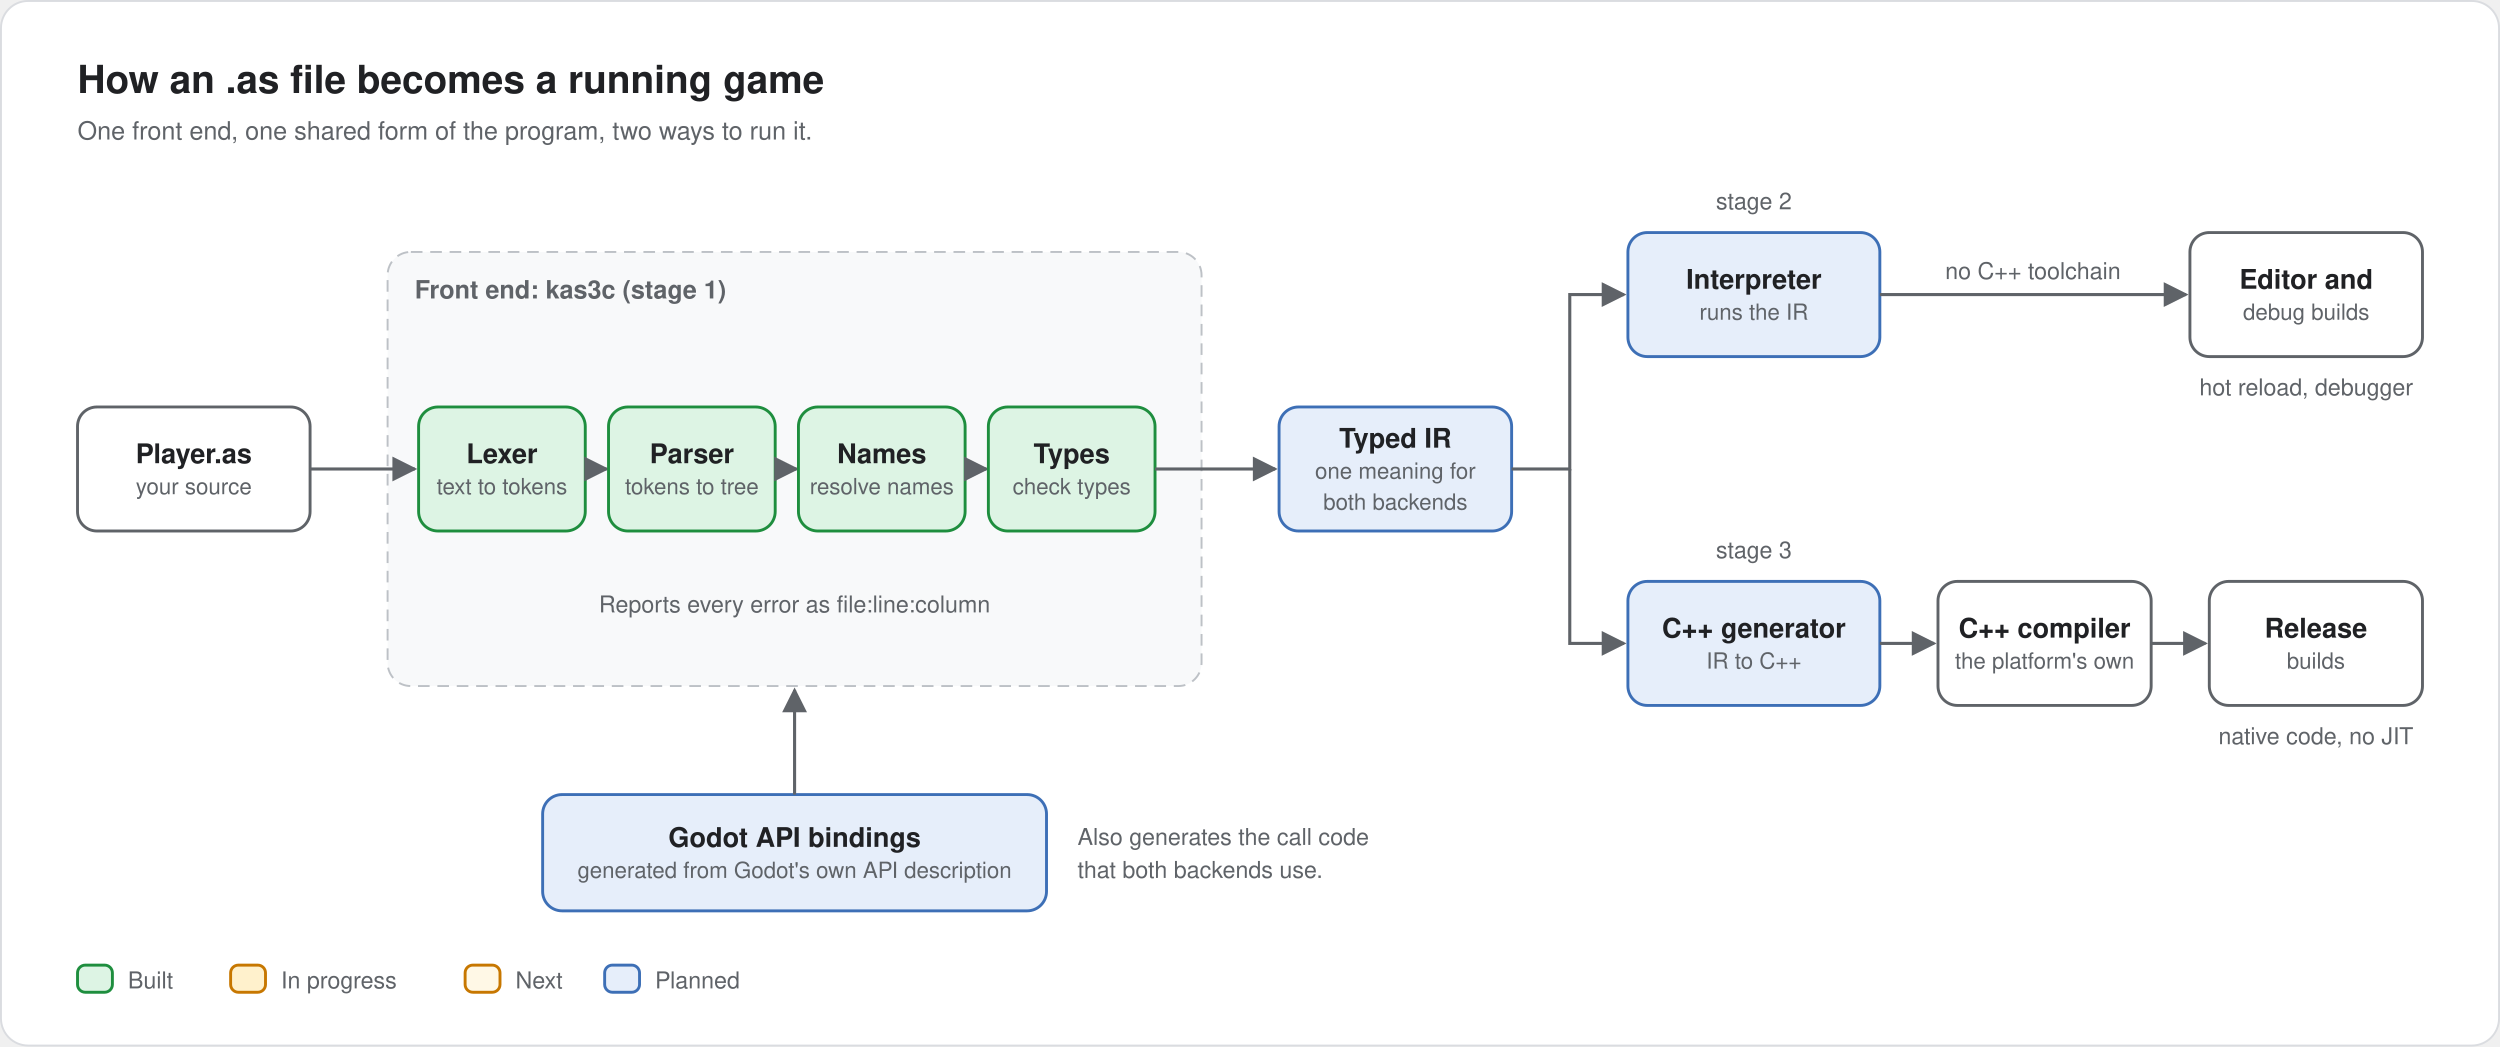
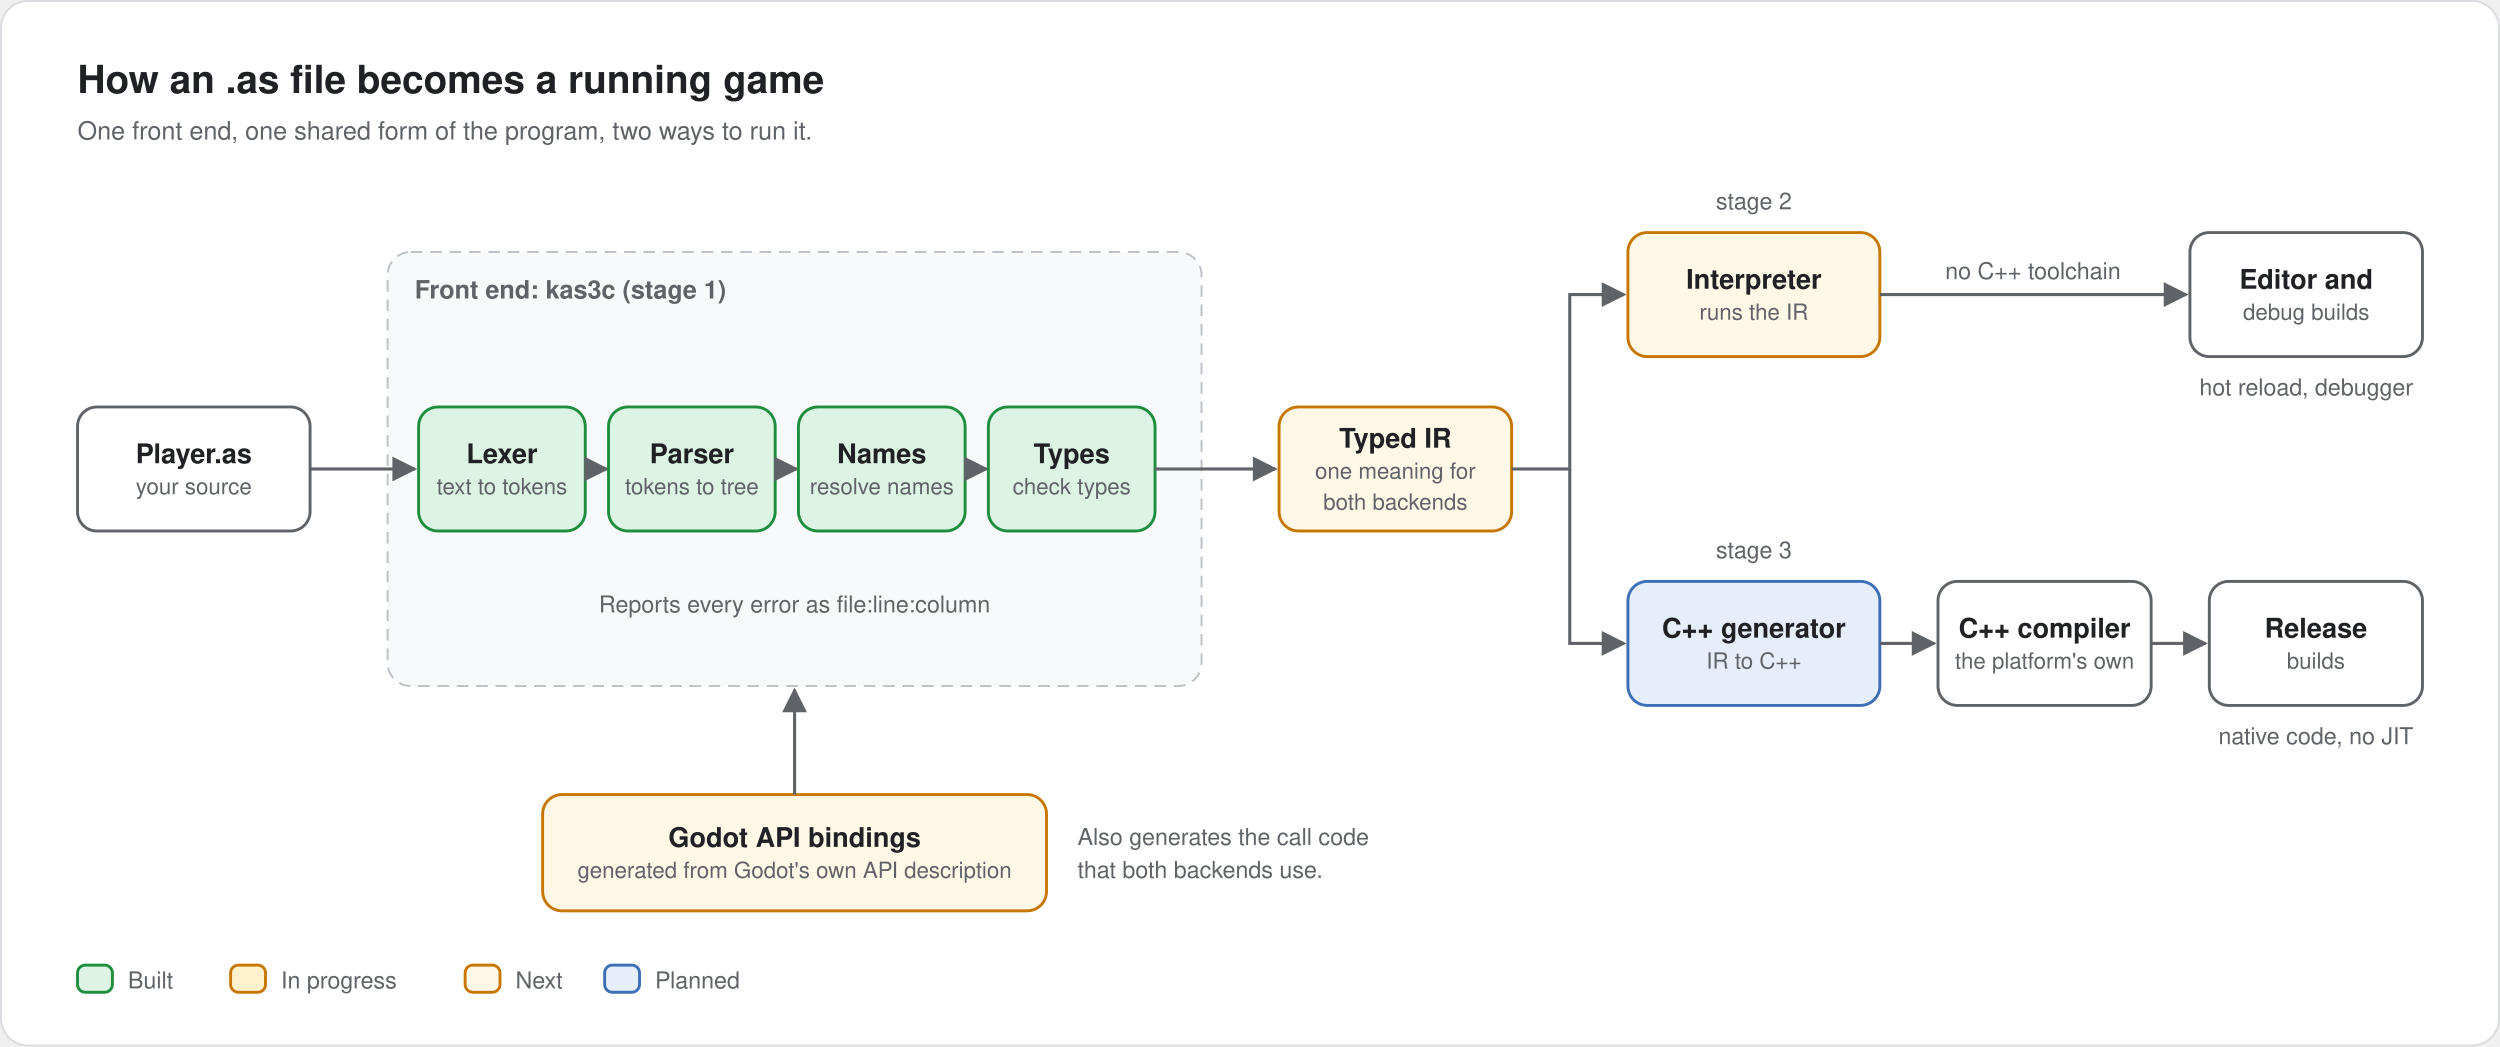
<svg xmlns="http://www.w3.org/2000/svg" viewBox="0 0 1290 540" width="1290" height="540" font-family="Helvetica Neue, Helvetica, Arial, sans-serif" role="img" aria-label="How an .as file becomes a running game">
  <defs>
    <marker id="arrow" viewBox="0 0 10 10" refX="9" refY="5" markerWidth="8" markerHeight="8" orient="auto-start-reverse">
      <path d="M0 0 L10 5 L0 10 z" fill="#5F6368" />
    </marker>
  </defs>
  <rect x="0.5" y="0.5" width="1289" height="539" rx="14" fill="#FFFFFF" stroke="#DADCE0" />
  <text x="40" y="48" font-size="20" text-anchor="start" font-weight="bold" fill="#202124">How an .as file becomes a running game</text>
  <text x="40" y="72" font-size="13" text-anchor="start" font-weight="normal" fill="#5F6368">One front end, one shared form of the program, two ways to run it.</text>
  <rect x="40" y="210" width="120" height="64" rx="10" fill="#FFFFFF" stroke="#5F6368" stroke-width="1.5" />
  <text x="100.0" y="239.0" font-size="14" text-anchor="middle" font-weight="bold" fill="#202124">Player.as</text>
  <text x="100.0" y="255.0" font-size="11.5" text-anchor="middle" font-weight="normal" fill="#5F6368">your source</text>
  <rect x="200" y="130" width="420" height="224" rx="12" fill="#F8F9FA" stroke="#BDC1C6" stroke-dasharray="6 4" />
  <text x="214" y="154" font-size="13" text-anchor="start" font-weight="bold" fill="#5F6368">Front end: kas3c   (stage 1)</text>
  <polyline points="160,242 214,242" fill="none" stroke="#5F6368" stroke-width="1.6" marker-end="url(#arrow)" />
  <rect x="216" y="210" width="86" height="64" rx="10" fill="#DDF4E4" stroke="#1E8E3E" stroke-width="1.5" />
  <text x="259.0" y="239.0" font-size="14" text-anchor="middle" font-weight="bold" fill="#202124">Lexer</text>
  <text x="259.0" y="255.0" font-size="11.5" text-anchor="middle" font-weight="normal" fill="#5F6368">text to tokens</text>
  <polyline points="302,242 313,242" fill="none" stroke="#5F6368" stroke-width="1.6" marker-end="url(#arrow)" />
  <rect x="314" y="210" width="86" height="64" rx="10" fill="#DDF4E4" stroke="#1E8E3E" stroke-width="1.5" />
  <text x="357.0" y="239.0" font-size="14" text-anchor="middle" font-weight="bold" fill="#202124">Parser</text>
  <text x="357.0" y="255.0" font-size="11.5" text-anchor="middle" font-weight="normal" fill="#5F6368">tokens to tree</text>
  <polyline points="400,242 411,242" fill="none" stroke="#5F6368" stroke-width="1.6" marker-end="url(#arrow)" />
  <rect x="412" y="210" width="86" height="64" rx="10" fill="#DDF4E4" stroke="#1E8E3E" stroke-width="1.5" />
  <text x="455.0" y="239.0" font-size="14" text-anchor="middle" font-weight="bold" fill="#202124">Names</text>
  <text x="455.0" y="255.0" font-size="11.5" text-anchor="middle" font-weight="normal" fill="#5F6368">resolve names</text>
  <polyline points="498,242 509,242" fill="none" stroke="#5F6368" stroke-width="1.6" marker-end="url(#arrow)" />
  <rect x="510" y="210" width="86" height="64" rx="10" fill="#DDF4E4" stroke="#1E8E3E" stroke-width="1.5" />
  <text x="553.0" y="239.0" font-size="14" text-anchor="middle" font-weight="bold" fill="#202124">Types</text>
  <text x="553.0" y="255.0" font-size="11.5" text-anchor="middle" font-weight="normal" fill="#5F6368">check types</text>
  <text x="410" y="316" font-size="12" text-anchor="middle" font-weight="normal" fill="#5F6368">Reports every error as file:line:column</text>
  <polyline points="596,242 658,242" fill="none" stroke="#5F6368" stroke-width="1.6" marker-end="url(#arrow)" />
-   <rect x="660" y="210" width="120" height="64" rx="10" fill="#E6EEFA" stroke="#3D6FB6" stroke-width="1.5" />
+   <rect x="660" y="210" width="120" height="64" rx="10" fill="#FFF8E6" stroke="#C77700" stroke-width="1.5" />
  <text x="720.0" y="231.0" font-size="14" text-anchor="middle" font-weight="bold" fill="#202124">Typed IR</text>
  <text x="720.0" y="247.0" font-size="11.5" text-anchor="middle" font-weight="normal" fill="#5F6368">one meaning for</text>
  <text x="720.0" y="263.0" font-size="11.5" text-anchor="middle" font-weight="normal" fill="#5F6368">both backends</text>
  <polyline points="780,242 810,242 810,152 838,152" fill="none" stroke="#5F6368" stroke-width="1.6" marker-end="url(#arrow)" />
  <polyline points="810,242 810,332 838,332" fill="none" stroke="#5F6368" stroke-width="1.6" marker-end="url(#arrow)" />
  <text x="905" y="108" font-size="12" text-anchor="middle" font-weight="normal" fill="#5F6368">stage 2</text>
-   <rect x="840" y="120" width="130" height="64" rx="10" fill="#E6EEFA" stroke="#3D6FB6" stroke-width="1.5" />
+   <rect x="840" y="120" width="130" height="64" rx="10" fill="#FFF8E6" stroke="#C77700" stroke-width="1.5" />
  <text x="905.0" y="149.0" font-size="14" text-anchor="middle" font-weight="bold" fill="#202124">Interpreter</text>
  <text x="905.0" y="165.0" font-size="11.5" text-anchor="middle" font-weight="normal" fill="#5F6368">runs the IR</text>
  <polyline points="970,152 1128,152" fill="none" stroke="#5F6368" stroke-width="1.6" marker-end="url(#arrow)" />
  <text x="1049" y="144" font-size="12" text-anchor="middle" font-weight="normal" fill="#5F6368">no C++ toolchain</text>
  <rect x="1130" y="120" width="120" height="64" rx="10" fill="#FFFFFF" stroke="#5F6368" stroke-width="1.5" />
  <text x="1190.0" y="149.0" font-size="14" text-anchor="middle" font-weight="bold" fill="#202124">Editor and</text>
  <text x="1190.0" y="165.0" font-size="11.5" text-anchor="middle" font-weight="normal" fill="#5F6368">debug builds</text>
  <text x="1190" y="204" font-size="12" text-anchor="middle" font-weight="normal" fill="#5F6368">hot reload, debugger</text>
  <text x="905" y="288" font-size="12" text-anchor="middle" font-weight="normal" fill="#5F6368">stage 3</text>
  <rect x="840" y="300" width="130" height="64" rx="10" fill="#E6EEFA" stroke="#3D6FB6" stroke-width="1.5" />
  <text x="905.0" y="329.0" font-size="14" text-anchor="middle" font-weight="bold" fill="#202124">C++ generator</text>
  <text x="905.0" y="345.0" font-size="11.5" text-anchor="middle" font-weight="normal" fill="#5F6368">IR to C++</text>
  <polyline points="970,332 998,332" fill="none" stroke="#5F6368" stroke-width="1.6" marker-end="url(#arrow)" />
  <rect x="1000" y="300" width="110" height="64" rx="10" fill="#FFFFFF" stroke="#5F6368" stroke-width="1.5" />
  <text x="1055.0" y="329.0" font-size="14" text-anchor="middle" font-weight="bold" fill="#202124">C++ compiler</text>
  <text x="1055.0" y="345.0" font-size="11.5" text-anchor="middle" font-weight="normal" fill="#5F6368">the platform's own</text>
  <polyline points="1110,332 1138,332" fill="none" stroke="#5F6368" stroke-width="1.6" marker-end="url(#arrow)" />
  <rect x="1140" y="300" width="110" height="64" rx="10" fill="#FFFFFF" stroke="#5F6368" stroke-width="1.5" />
  <text x="1195.0" y="329.0" font-size="14" text-anchor="middle" font-weight="bold" fill="#202124">Release</text>
  <text x="1195.0" y="345.0" font-size="11.5" text-anchor="middle" font-weight="normal" fill="#5F6368">builds</text>
  <text x="1195" y="384" font-size="12" text-anchor="middle" font-weight="normal" fill="#5F6368">native code, no JIT</text>
-   <rect x="280" y="410" width="260" height="60" rx="10" fill="#E6EEFA" stroke="#3D6FB6" stroke-width="1.5" />
+   <rect x="280" y="410" width="260" height="60" rx="10" fill="#FFF8E6" stroke="#C77700" stroke-width="1.5" />
  <text x="410.0" y="437.0" font-size="14" text-anchor="middle" font-weight="bold" fill="#202124">Godot API bindings</text>
  <text x="410.0" y="453.0" font-size="11.5" text-anchor="middle" font-weight="normal" fill="#5F6368">generated from Godot's own API description</text>
  <polyline points="410,410 410,356" fill="none" stroke="#5F6368" stroke-width="1.6" marker-end="url(#arrow)" />
  <text x="556" y="436" font-size="12" text-anchor="start" font-weight="normal" fill="#5F6368">Also generates the call code</text>
  <text x="556" y="453" font-size="12" text-anchor="start" font-weight="normal" fill="#5F6368">that both backends use.</text>
  <rect x="40" y="498" width="18" height="14" rx="4" fill="#DDF4E4" stroke="#1E8E3E" stroke-width="1.5" />
  <text x="66" y="510" font-size="12" text-anchor="start" font-weight="normal" fill="#5F6368">Built</text>
  <rect x="119" y="498" width="18" height="14" rx="4" fill="#FFF1CC" stroke="#C77700" stroke-width="1.5" />
  <text x="145" y="510" font-size="12" text-anchor="start" font-weight="normal" fill="#5F6368">In progress</text>
  <rect x="240" y="498" width="18" height="14" rx="4" fill="#FFF8E6" stroke="#C77700" stroke-width="1.5" />
  <text x="266" y="510" font-size="12" text-anchor="start" font-weight="normal" fill="#5F6368">Next</text>
  <rect x="312" y="498" width="18" height="14" rx="4" fill="#E6EEFA" stroke="#3D6FB6" stroke-width="1.5" />
  <text x="338" y="510" font-size="12" text-anchor="start" font-weight="normal" fill="#5F6368">Planned</text>
</svg>
